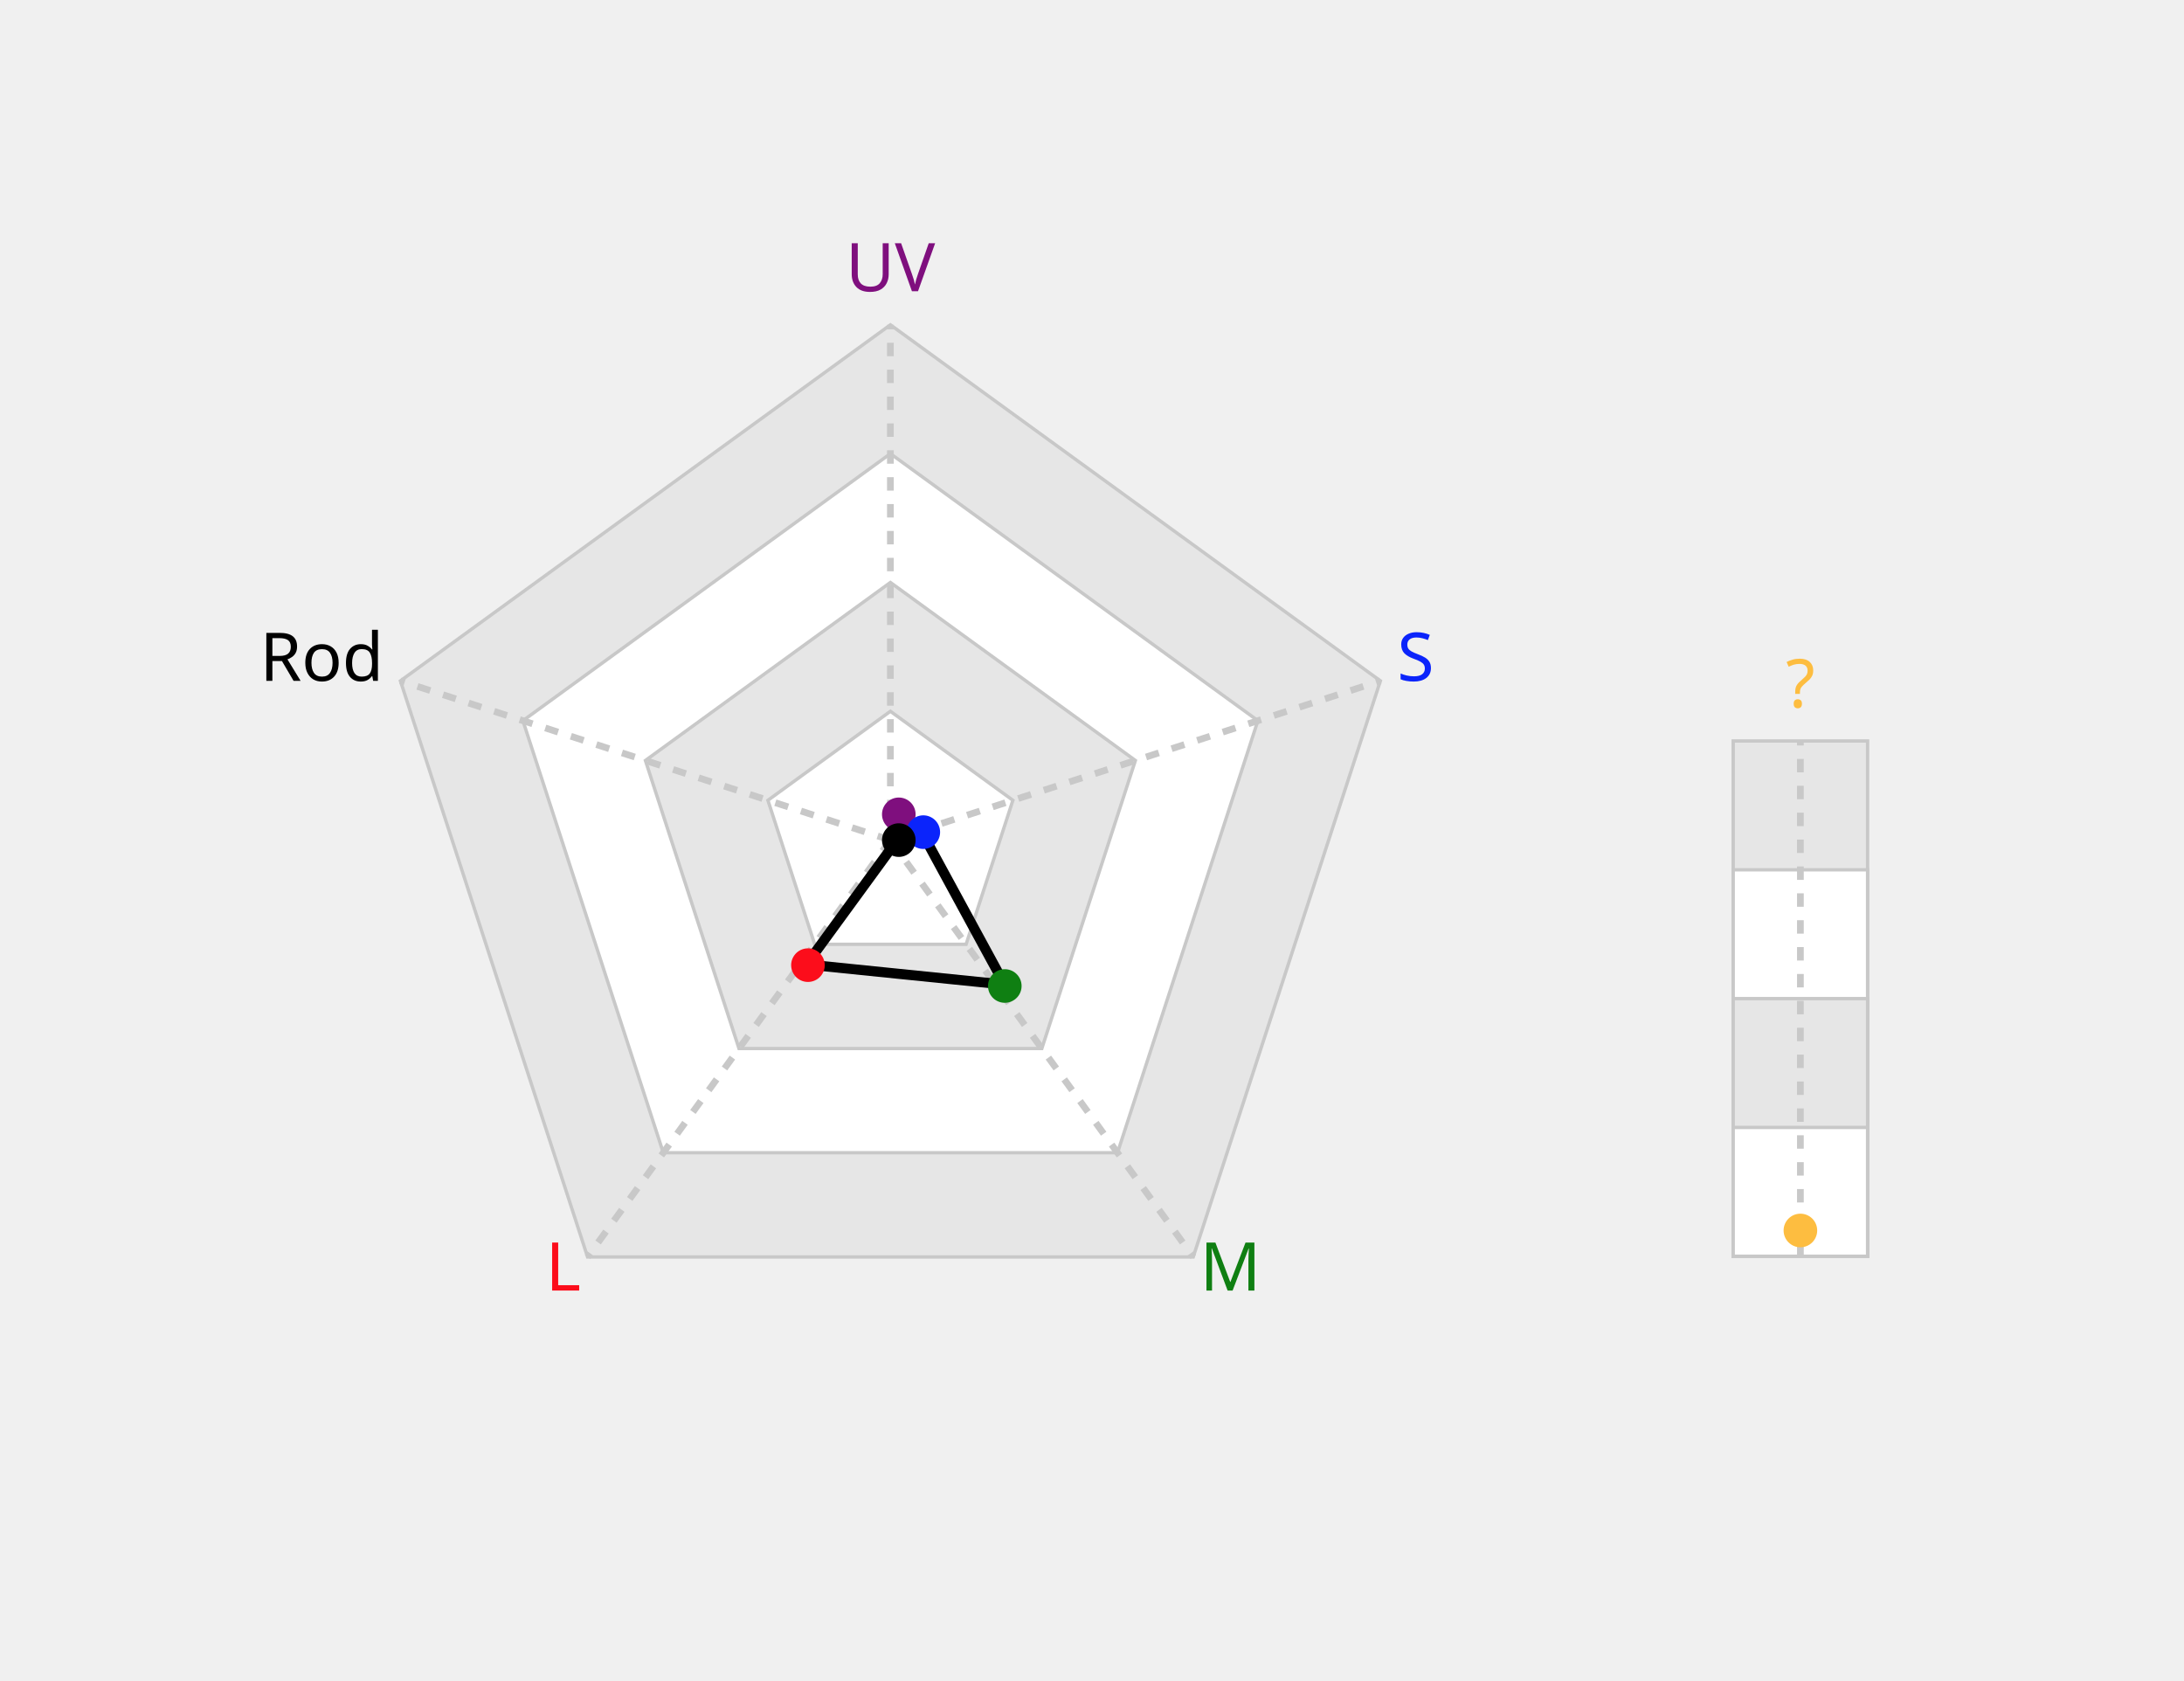
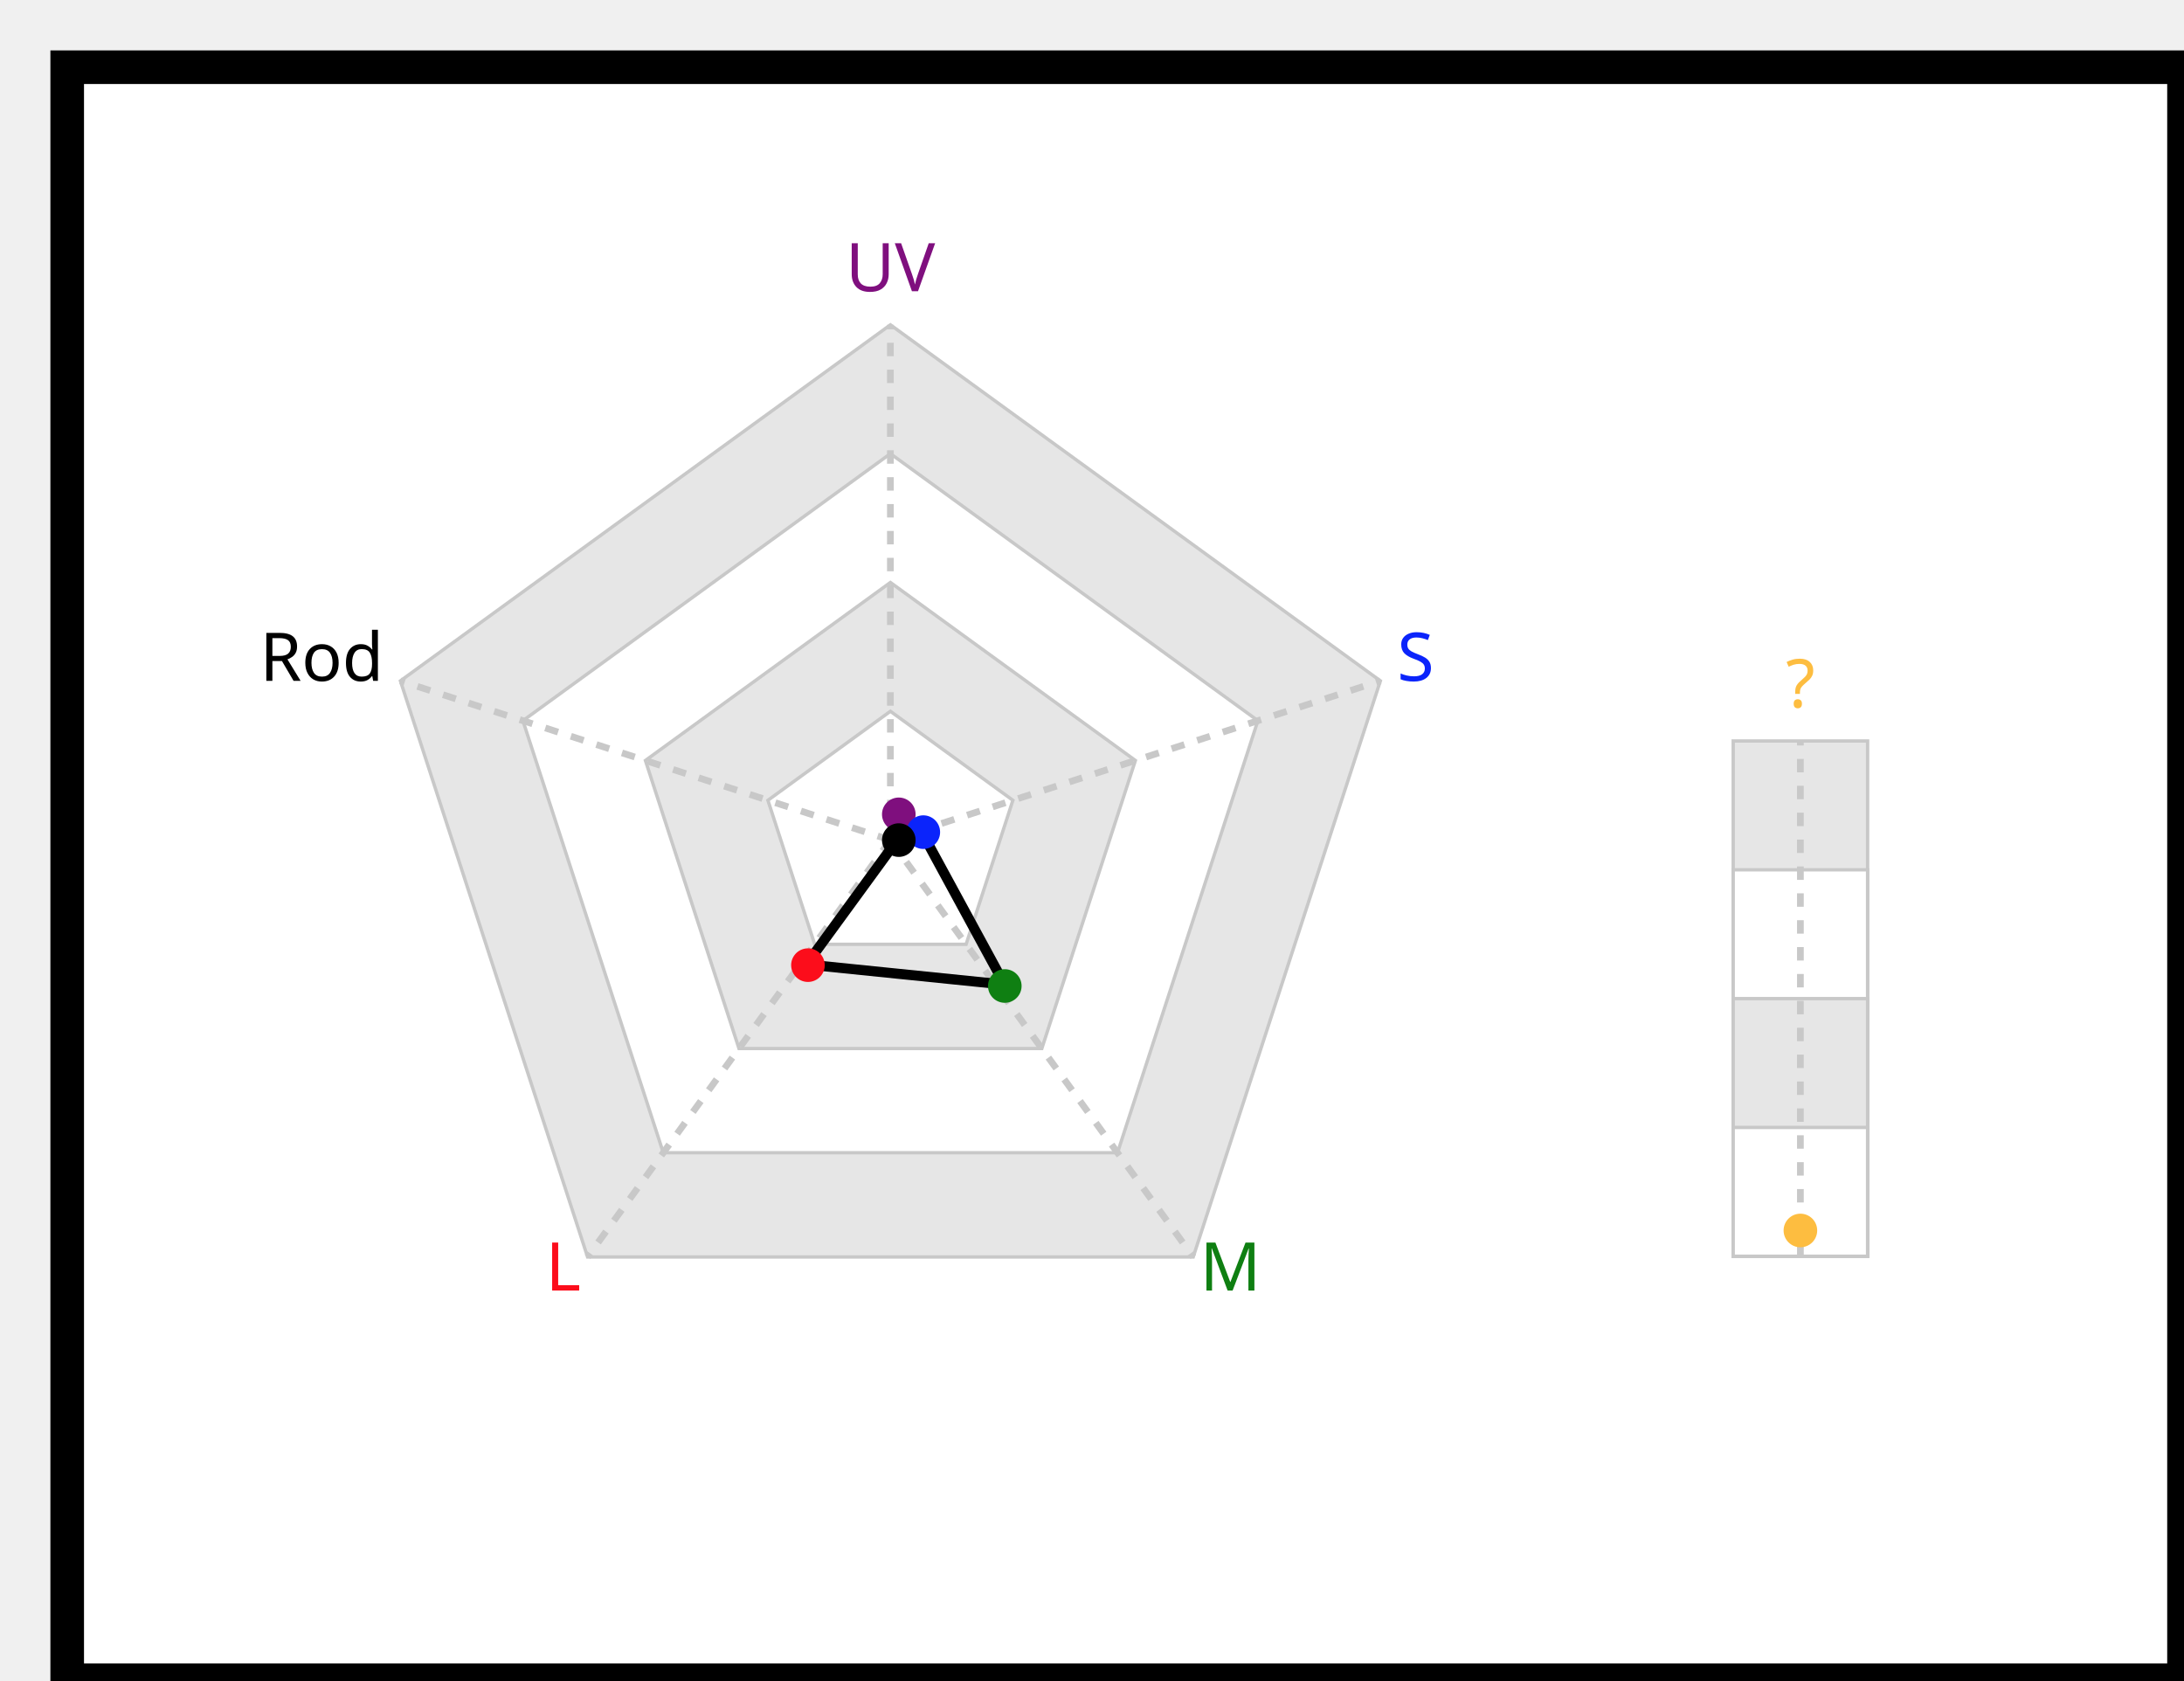
- <svg xmlns="http://www.w3.org/2000/svg" baseProfile="full" height="500" version="1.1" width="650">
+ <svg xmlns="http://www.w3.org/2000/svg" baseProfile="full" height="500" id="eel" version="1.1" width="650">
  <defs />
-   <polygon fill="rgb(230,230,230)" id="axGonMinor" points="265.0,96.667 410.829,202.617 355.127,374.049 174.873,374.049 119.171,202.617" stroke="rgb(200,200,200)" stroke-width="1" />
-   <polygon fill="rgb(255,255,255)" id="axGon" points="265.0,135.0 374.371,214.463 332.595,343.037 197.405,343.037 155.629,214.463" stroke="rgb(200,200,200)" stroke-width="1" />
-   <polygon fill="rgb(230,230,230)" id="axGonMinor" points="265.0,173.333 337.914,226.309 310.064,312.025 219.936,312.025 192.086,226.309" stroke="rgb(200,200,200)" stroke-width="1" />
-   <polygon fill="rgb(255,255,255)" id="axGon" points="265.0,211.667 301.457,238.154 287.532,281.012 242.468,281.012 228.543,238.154" stroke="rgb(200,200,200)" stroke-width="1" />
-   <rect fill="rgb(230,230,230)" height="153.333" id="zaxGonMinor" stroke="rgb(200,200,200)" stroke-width="1" width="40" x="515.833" y="220.506" />
-   <rect fill="rgb(255,255,255)" height="115.0" id="zaxGon" stroke="rgb(200,200,200)" stroke-width="1" width="40" x="515.833" y="258.839" />
-   <rect fill="rgb(230,230,230)" height="76.667" id="zaxGonMinor" stroke="rgb(200,200,200)" stroke-width="1" width="40" x="515.833" y="297.172" />
-   <rect fill="rgb(255,255,255)" height="38.333" id="zaxGon" stroke="rgb(200,200,200)" stroke-width="1" width="40" x="515.833" y="335.506" />
-   <line id="ax" stroke="rgb(200,200,200)" stroke-dasharray="4" stroke-width="2" x1="535.833" x2="535.833" y1="373.839" y2="220.506" />
+   <rect fill="white" height="480" stroke="rgb(0,0,0)" stroke-width="10" width="630" x="20" y="20" />
+   <polygon fill="rgb(230,230,230)" points="265.0,96.667 410.829,202.617 355.127,374.049 174.873,374.049 119.171,202.617" stroke="rgb(200,200,200)" stroke-width="1" />
+   <polygon fill="rgb(255,255,255)" points="265.0,135.0 374.371,214.463 332.595,343.037 197.405,343.037 155.629,214.463" stroke="rgb(200,200,200)" stroke-width="1" />
+   <polygon fill="rgb(230,230,230)" points="265.0,173.333 337.914,226.309 310.064,312.025 219.936,312.025 192.086,226.309" stroke="rgb(200,200,200)" stroke-width="1" />
+   <polygon fill="rgb(255,255,255)" points="265.0,211.667 301.457,238.154 287.532,281.012 242.468,281.012 228.543,238.154" stroke="rgb(200,200,200)" stroke-width="1" />
+   <rect fill="rgb(230,230,230)" height="153.333" stroke="rgb(200,200,200)" stroke-width="1" width="40" x="515.833" y="220.506" />
+   <rect fill="rgb(255,255,255)" height="115.0" stroke="rgb(200,200,200)" stroke-width="1" width="40" x="515.833" y="258.839" />
+   <rect fill="rgb(230,230,230)" height="76.667" stroke="rgb(200,200,200)" stroke-width="1" width="40" x="515.833" y="297.172" />
+   <rect fill="rgb(255,255,255)" height="38.333" stroke="rgb(200,200,200)" stroke-width="1" width="40" x="515.833" y="335.506" />
+   <line stroke="rgb(200,200,200)" stroke-dasharray="4" stroke-width="2" x1="535.833" x2="535.833" y1="373.839" y2="220.506" />
  <text fill="rgb(253,189,64)" font-family="sans-serif" font-size="20" text-anchor="middle" transform="translate(0,-10)" x="535.833" y="220.506">?</text>
-   <line id="ax" stroke="rgb(200,200,200)" stroke-dasharray="4" stroke-width="2" transform="rotate(0.0,265.0,250.0)" x1="265.0" x2="265.0" y1="250.0" y2="96.667" />
+   <line stroke="rgb(200,200,200)" stroke-dasharray="4" stroke-width="2" transform="rotate(0.0,265.0,250.0)" x1="265.0" x2="265.0" y1="250.0" y2="96.667" />
  <text alignment-baseline="middle" fill="rgb(127,15,126)" font-family="sans-serif" font-size="20" text-anchor="middle" transform="translate(0,-10)" x="265.0" y="96.667">UV</text>
-   <line id="ax" stroke="rgb(200,200,200)" stroke-dasharray="4" stroke-width="2" transform="rotate(72.0,265.0,250.0)" x1="265.0" x2="265.0" y1="250.0" y2="96.667" />
-   <text alignment-baseline="middle" fill="rgb(11,36,251)" font-family="sans-serif" font-size="20" text-anchor="start" transform="translate(+5,0)" x="410.829" y="202.617">S</text>
-   <line id="ax" stroke="rgb(200,200,200)" stroke-dasharray="4" stroke-width="2" transform="rotate(144.0,265.0,250.0)" x1="265.0" x2="265.0" y1="250.0" y2="96.667" />
+   <line stroke="rgb(200,200,200)" stroke-dasharray="4" stroke-width="2" transform="rotate(72.0,265.0,250.0)" x1="265.0" x2="265.0" y1="250.0" y2="96.667" />
+   <text alignment-baseline="middle" fill="rgb(11,36,251)" font-family="sans-serif" font-size="20" text-anchor="start" transform="translate(5,0)" x="410.829" y="202.617">S</text>
+   <line stroke="rgb(200,200,200)" stroke-dasharray="4" stroke-width="2" transform="rotate(144.0,265.0,250.0)" x1="265.0" x2="265.0" y1="250.0" y2="96.667" />
  <text alignment-baseline="middle" fill="rgb(15,127,18)" font-family="sans-serif" font-size="20" text-anchor="start" transform="translate(2,10)" x="355.127" y="374.049">M</text>
-   <line id="ax" stroke="rgb(200,200,200)" stroke-dasharray="4" stroke-width="2" transform="rotate(216.0,265.0,250.0)" x1="265.0" x2="265.0" y1="250.0" y2="96.667" />
+   <line stroke="rgb(200,200,200)" stroke-dasharray="4" stroke-width="2" transform="rotate(216.0,265.0,250.0)" x1="265.0" x2="265.0" y1="250.0" y2="96.667" />
  <text alignment-baseline="middle" fill="rgb(252,13,27)" font-family="sans-serif" font-size="20" text-anchor="end" transform="translate(-2,10)" x="174.873" y="374.049">L</text>
-   <line id="ax" stroke="rgb(200,200,200)" stroke-dasharray="4" stroke-width="2" transform="rotate(288.0,265.0,250.0)" x1="265.0" x2="265.0" y1="250.0" y2="96.667" />
+   <line stroke="rgb(200,200,200)" stroke-dasharray="4" stroke-width="2" transform="rotate(288.0,265.0,250.0)" x1="265.0" x2="265.0" y1="250.0" y2="96.667" />
  <text alignment-baseline="middle" fill="rgb(0,0,0)" font-family="sans-serif" font-size="20" text-anchor="end" transform="translate(-5,0)" x="119.171" y="202.617">Rod</text>
-   <path d="M267,242 L274,247 L299,293 L240,287 L267,250 Z" fill="none" id="cellGon" stroke="rgb(0,0,0)" stroke-linecap="round" stroke-opacity="1" stroke-width="3" />
-   <circle cx="267.5" cy="242.333" fill="rgb(127,15,126)" id="uDat" r="5" stroke="none" stroke-width="4" transform="rotate(0.0,267.5,250.0)" />
-   <circle cx="267.5" cy="242.333" fill="rgb(11,36,251)" id="sDat" r="5" stroke="none" stroke-width="4" transform="rotate(72.0,267.5,250.0)" />
-   <circle cx="267.5" cy="196.333" fill="rgb(15,127,18)" id="mDat" r="5" stroke="none" stroke-width="4" transform="rotate(144.0,267.5,250.0)" />
-   <circle cx="267.5" cy="204.0" fill="rgb(252,13,27)" id="lDat" r="5" stroke="none" stroke-width="4" transform="rotate(216.0,267.5,250.0)" />
-   <circle cx="267.5" cy="250.0" fill="rgb(0,0,0)" id="rDat" r="5" stroke="none" stroke-width="4" transform="rotate(288.0,267.5,250.0)" />
-   <circle cx="535.833" cy="366.172" fill="rgb(253,189,64)" id="zDat" r="5" stroke="none" stroke-width="4" transform="rotate(0,535.8333,250.0)" />
+   <path d="M267,242 L274,247 L299,293 L240,287 L267,250 Z" fill="none" stroke="rgb(0,0,0)" stroke-linecap="round" stroke-opacity="1" stroke-width="3" />
+   <circle cx="267.5" cy="242.333" fill="rgb(127,15,126)" r="5" stroke="none" stroke-width="4" transform="rotate(0.0,267.5,250.0)" />
+   <circle cx="267.5" cy="242.333" fill="rgb(11,36,251)" r="5" stroke="none" stroke-width="4" transform="rotate(72.0,267.5,250.0)" />
+   <circle cx="267.5" cy="196.333" fill="rgb(15,127,18)" r="5" stroke="none" stroke-width="4" transform="rotate(144.0,267.5,250.0)" />
+   <circle cx="267.5" cy="204.0" fill="rgb(252,13,27)" r="5" stroke="none" stroke-width="4" transform="rotate(216.0,267.5,250.0)" />
+   <circle cx="267.5" cy="250.0" fill="rgb(0,0,0)" r="5" stroke="none" stroke-width="4" transform="rotate(288.0,267.5,250.0)" />
+   <circle cx="535.833" cy="366.172" fill="rgb(253,189,64)" r="5" stroke="none" stroke-width="4" transform="rotate(0,535.8333,250.0)" />
</svg>
